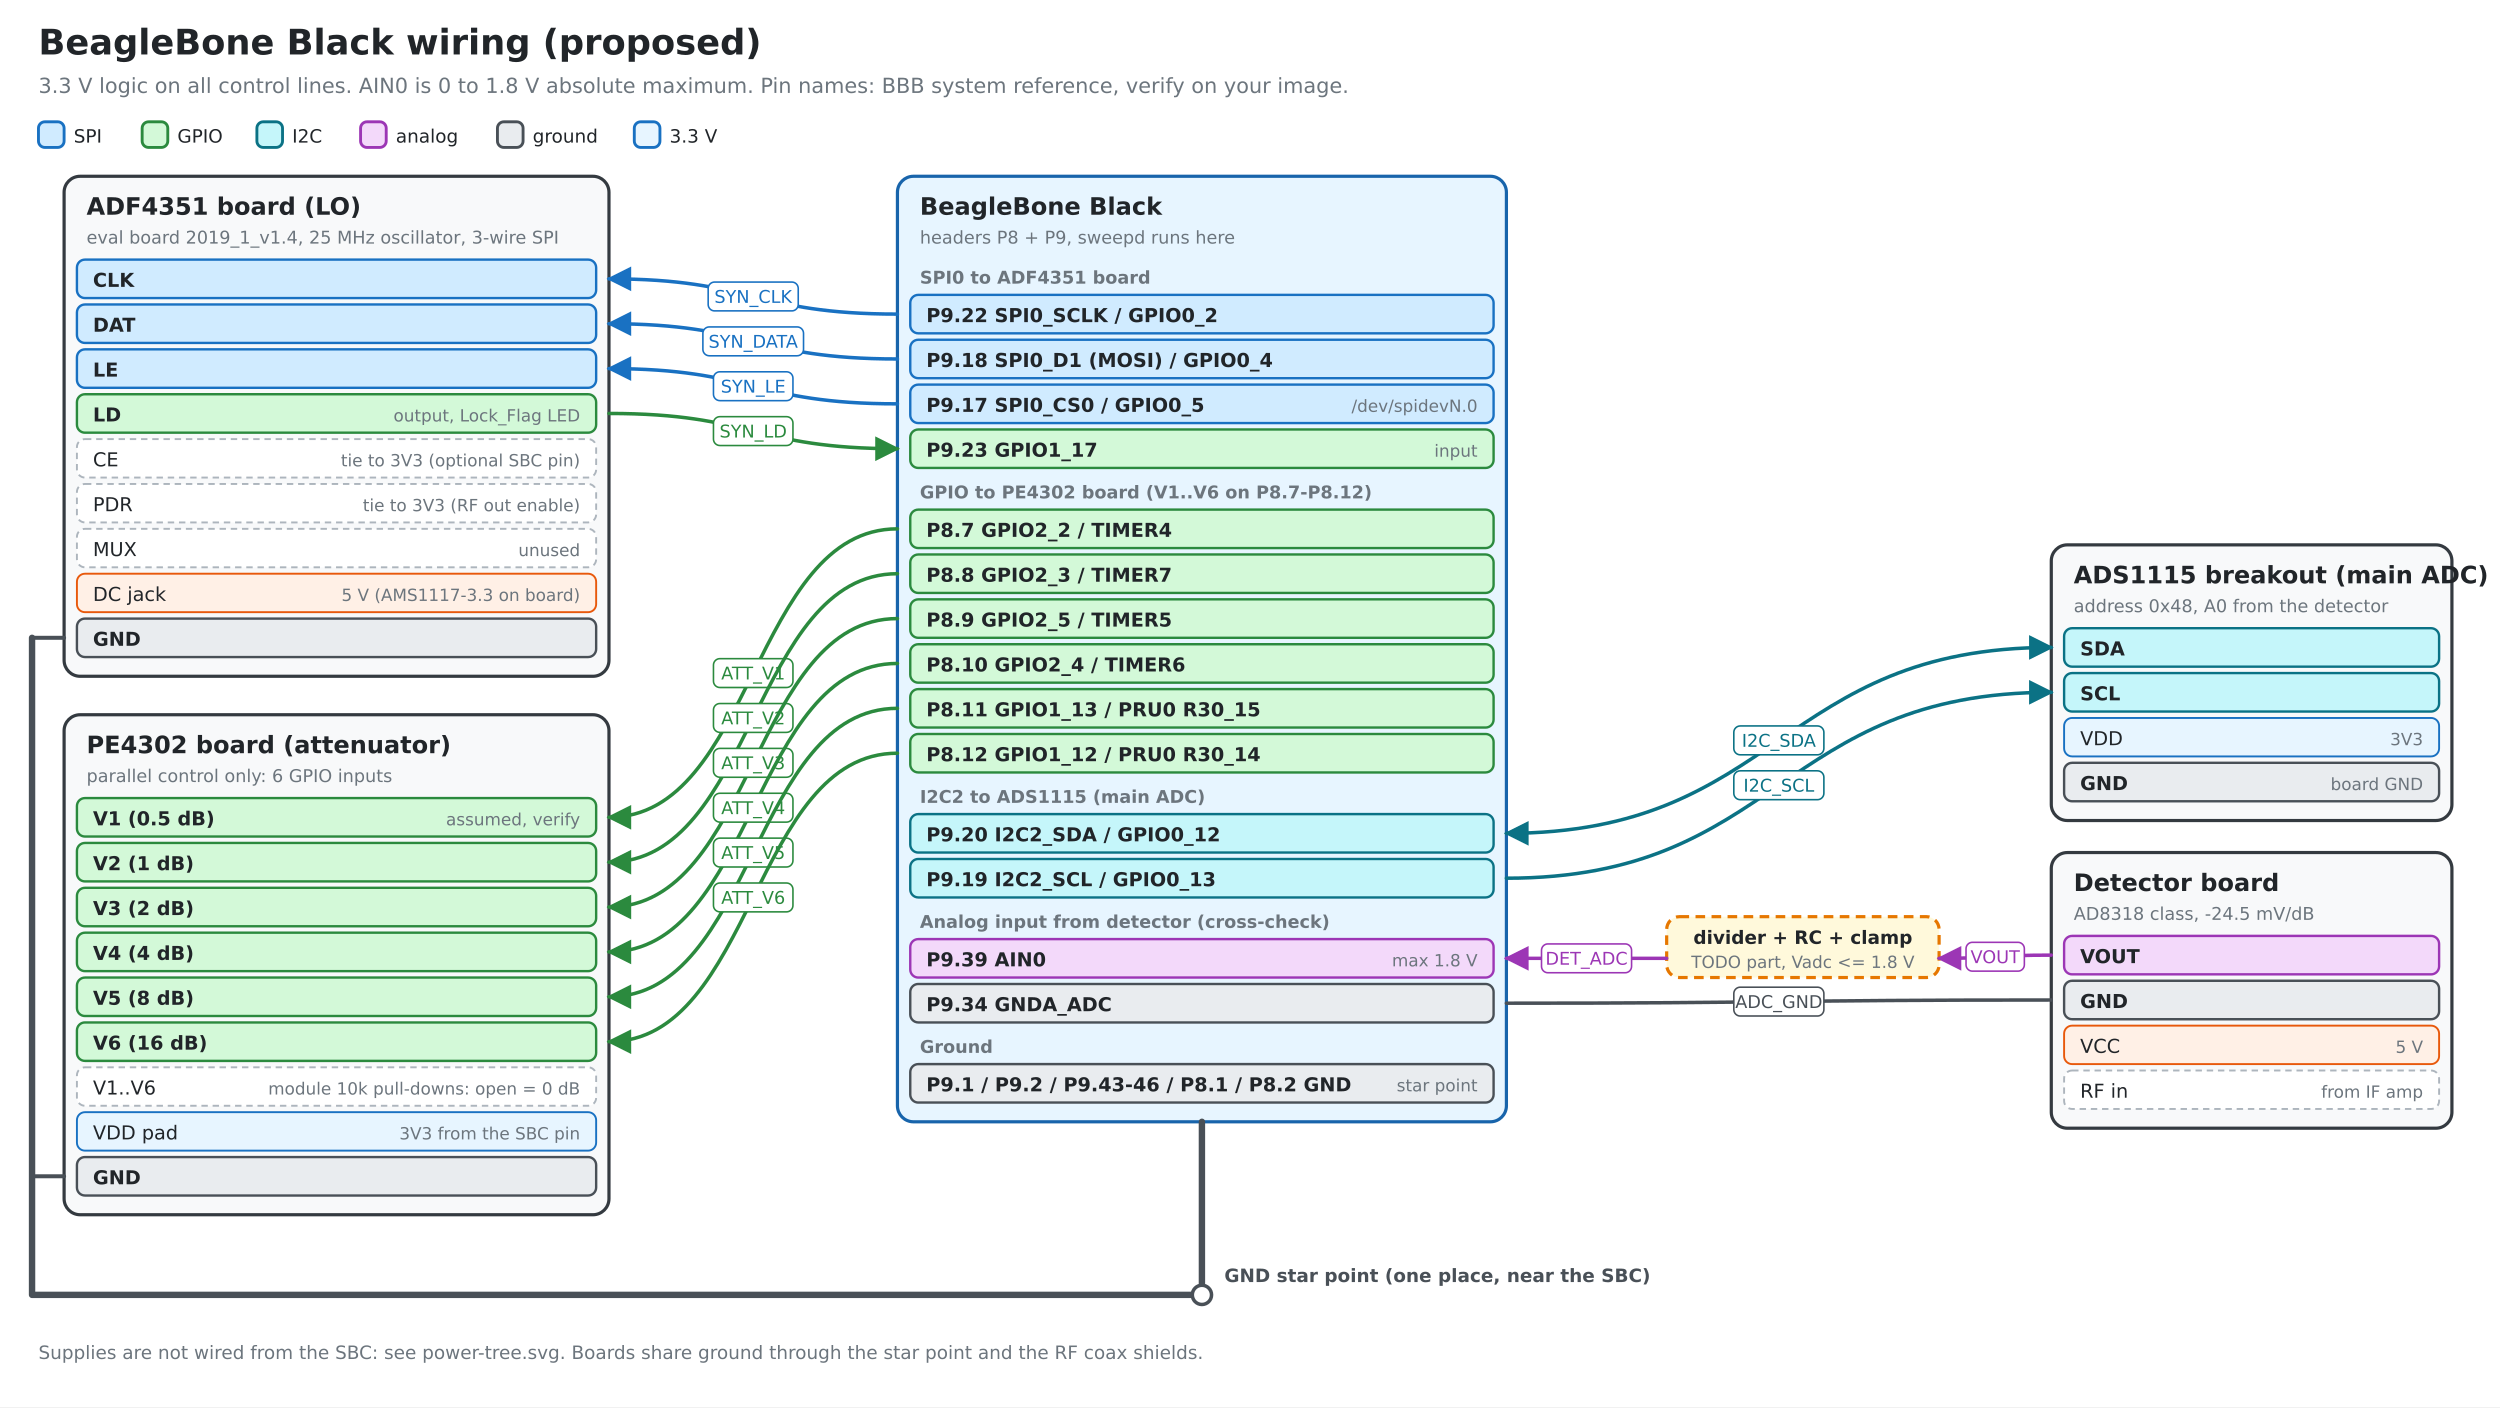
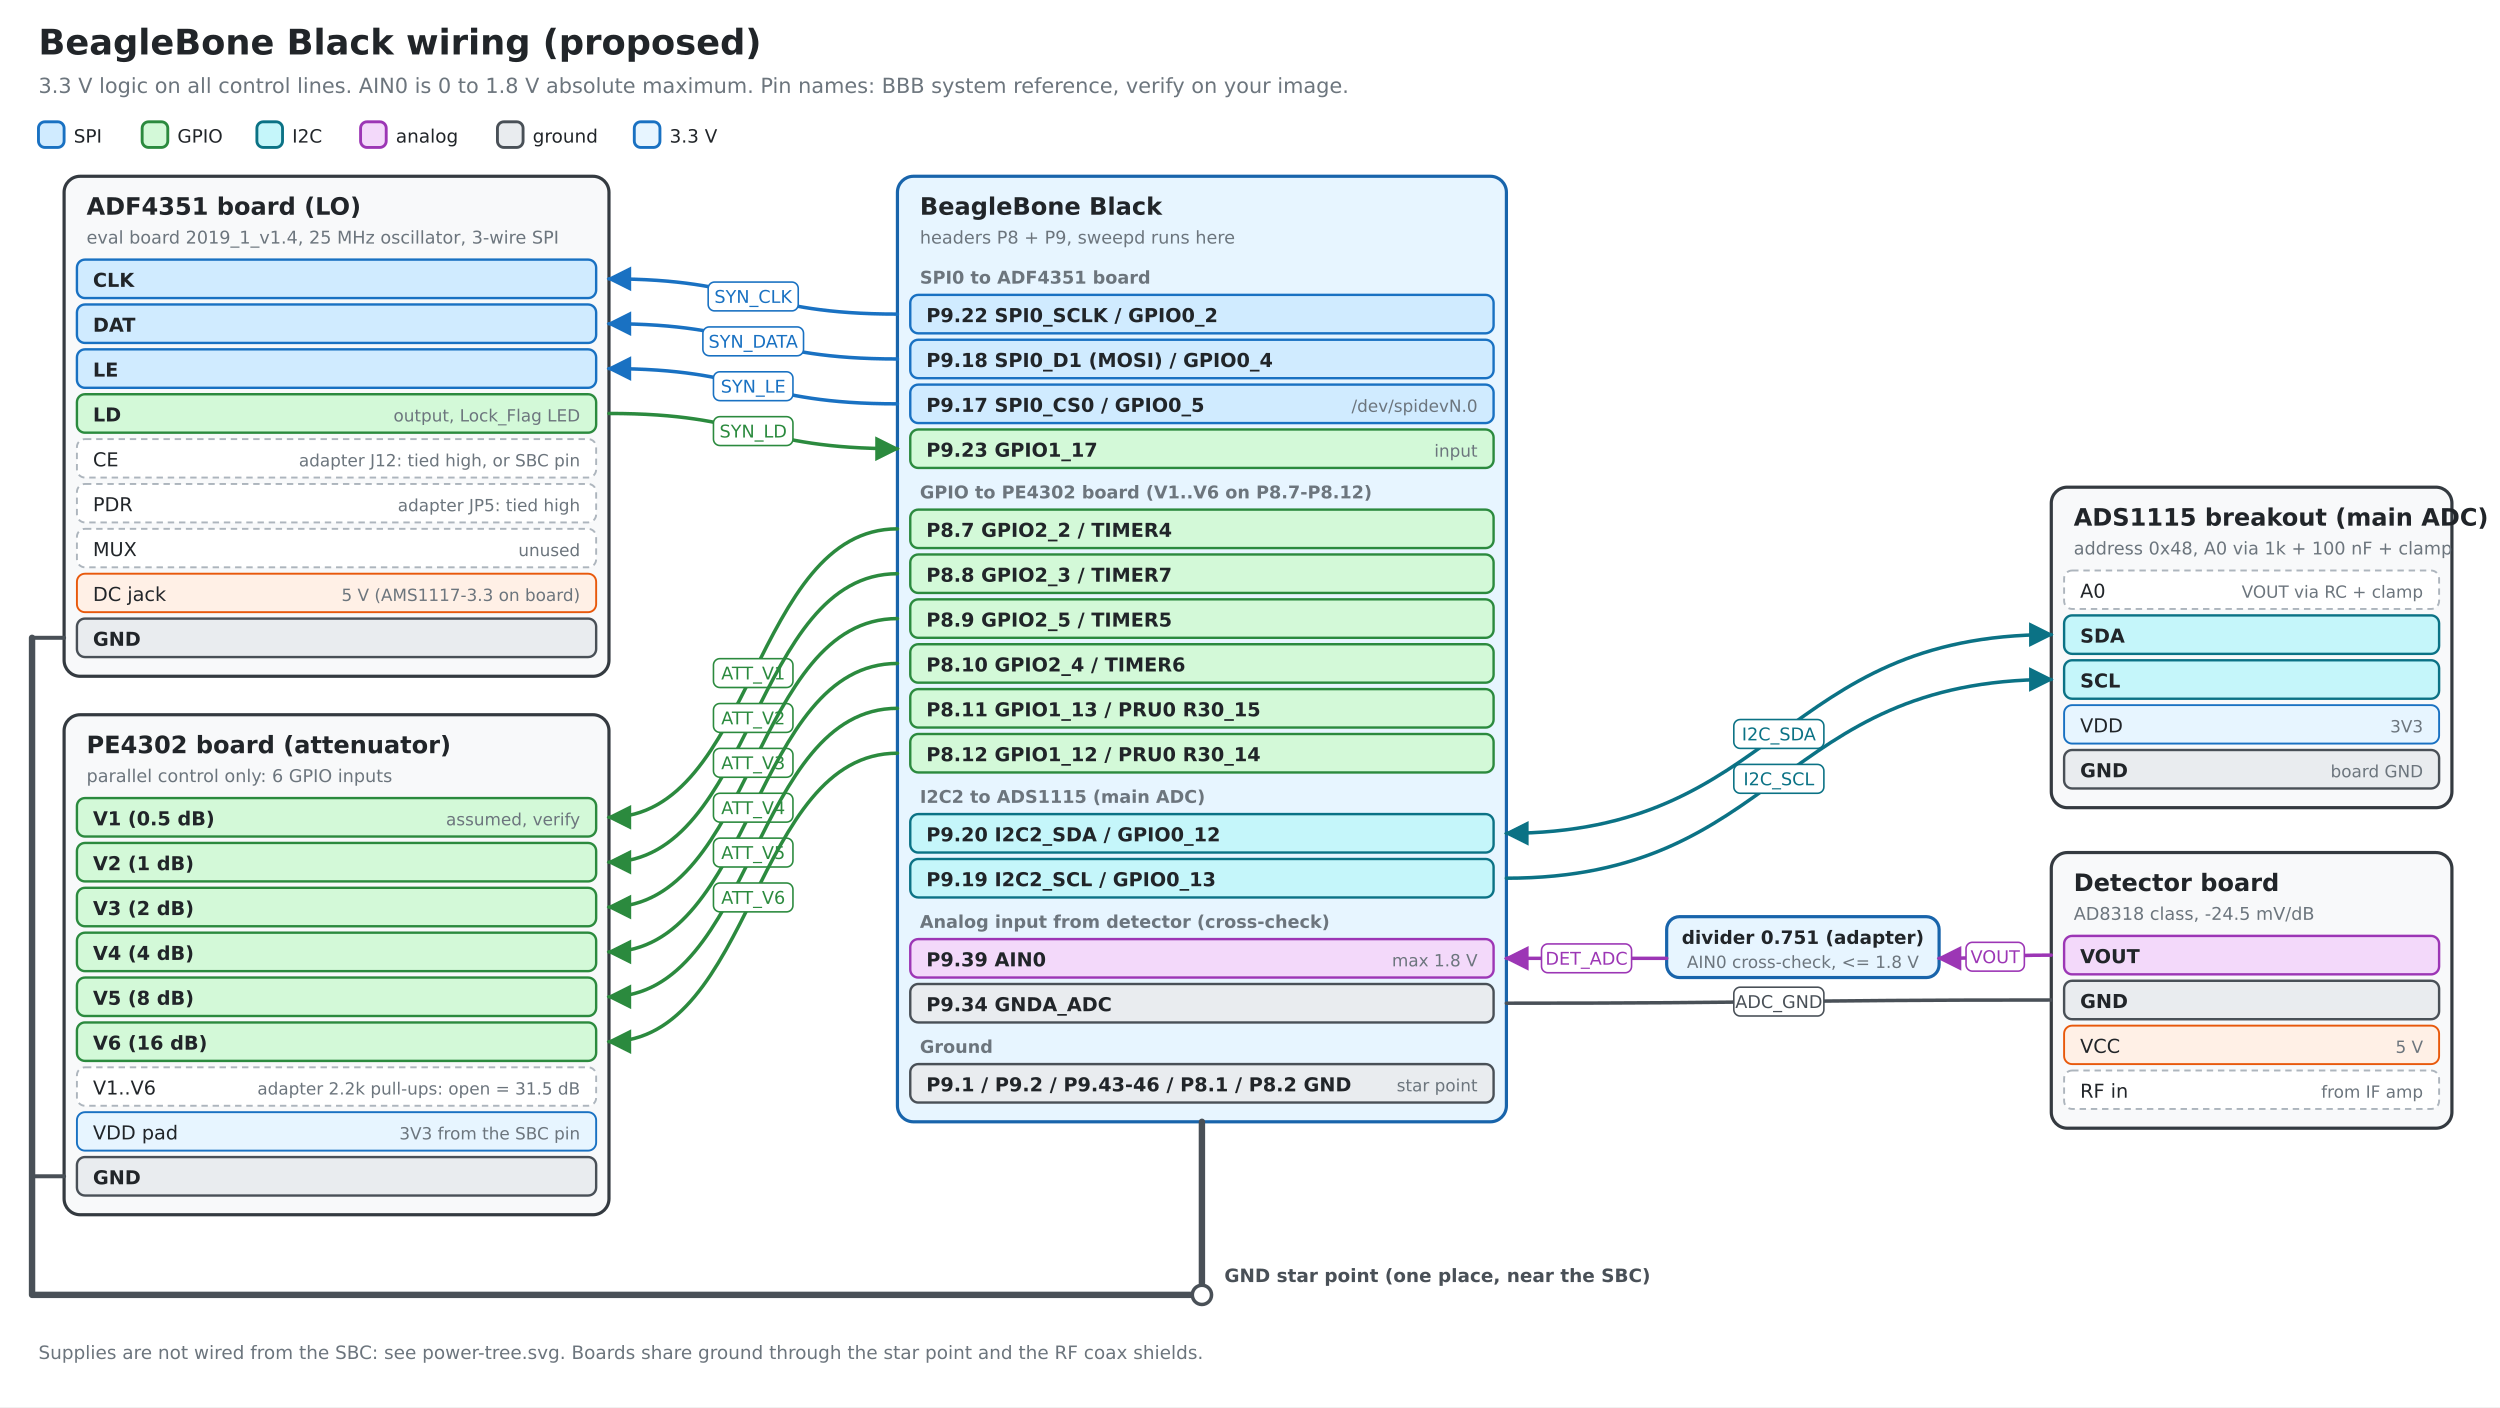
<svg xmlns="http://www.w3.org/2000/svg" width="1560" height="878" viewBox="0 0 1560 878">
  <defs>
    <marker id="a0b7285" viewBox="0 0 10 10" refX="9" refY="5" markerWidth="7" markerHeight="7" orient="auto-start-reverse">
      <path d="M0,0 L10,5 L0,10 z" fill="#0b7285" />
    </marker>
    <marker id="a1971c2" viewBox="0 0 10 10" refX="9" refY="5" markerWidth="7" markerHeight="7" orient="auto-start-reverse">
      <path d="M0,0 L10,5 L0,10 z" fill="#1971c2" />
    </marker>
    <marker id="a2b8a3e" viewBox="0 0 10 10" refX="9" refY="5" markerWidth="7" markerHeight="7" orient="auto-start-reverse">
      <path d="M0,0 L10,5 L0,10 z" fill="#2b8a3e" />
    </marker>
    <marker id="a9c36b5" viewBox="0 0 10 10" refX="9" refY="5" markerWidth="7" markerHeight="7" orient="auto-start-reverse">
      <path d="M0,0 L10,5 L0,10 z" fill="#9c36b5" />
    </marker>
  </defs>
  <rect x="0" y="0" width="1560" height="878" fill="#ffffff" />
  <text x="24.0" y="34.0" font-family="DejaVu Sans, Arial, Helvetica, sans-serif" font-size="22" text-anchor="start" font-weight="bold" fill="#212529">BeagleBone Black wiring (proposed)</text>
  <text x="24.0" y="58.0" font-family="DejaVu Sans, Arial, Helvetica, sans-serif" font-size="13" text-anchor="start" font-weight="normal" fill="#6c757d">3.3 V logic on all control lines. AIN0 is 0 to 1.8 V absolute maximum. Pin names: BBB system reference, verify on your image.</text>
  <rect x="24.0" y="76.0" width="16.0" height="16.0" rx="4" fill="#d0ebff" stroke="#1971c2" stroke-width="1.8" />
  <text x="46.0" y="89.0" font-family="DejaVu Sans, Arial, Helvetica, sans-serif" font-size="11.5" text-anchor="start" font-weight="normal" fill="#212529">SPI</text>
  <rect x="88.7" y="76.0" width="16.0" height="16.0" rx="4" fill="#d3f9d8" stroke="#2b8a3e" stroke-width="1.8" />
  <text x="110.7" y="89.0" font-family="DejaVu Sans, Arial, Helvetica, sans-serif" font-size="11.5" text-anchor="start" font-weight="normal" fill="#212529">GPIO</text>
  <rect x="160.3" y="76.0" width="16.0" height="16.0" rx="4" fill="#c5f6fa" stroke="#0b7285" stroke-width="1.8" />
  <text x="182.3" y="89.0" font-family="DejaVu Sans, Arial, Helvetica, sans-serif" font-size="11.5" text-anchor="start" font-weight="normal" fill="#212529">I2C</text>
  <rect x="225.0" y="76.0" width="16.0" height="16.0" rx="4" fill="#f3d9fa" stroke="#9c36b5" stroke-width="1.8" />
  <text x="247.0" y="89.0" font-family="DejaVu Sans, Arial, Helvetica, sans-serif" font-size="11.5" text-anchor="start" font-weight="normal" fill="#212529">analog</text>
  <rect x="310.4" y="76.0" width="16.0" height="16.0" rx="4" fill="#e9ecef" stroke="#495057" stroke-width="1.8" />
  <text x="332.4" y="89.0" font-family="DejaVu Sans, Arial, Helvetica, sans-serif" font-size="11.5" text-anchor="start" font-weight="normal" fill="#212529">ground</text>
  <rect x="395.8" y="76.0" width="16.0" height="16.0" rx="4" fill="#e7f5ff" stroke="#1971c2" stroke-width="1.8" />
  <text x="417.8" y="89.0" font-family="DejaVu Sans, Arial, Helvetica, sans-serif" font-size="11.5" text-anchor="start" font-weight="normal" fill="#212529">3.3 V</text>
  <rect x="40.0" y="110.0" width="340.0" height="312.0" rx="10" fill="#f8f9fa" stroke="#343a40" stroke-width="2" />
  <text x="54.0" y="134.0" font-family="DejaVu Sans, Arial, Helvetica, sans-serif" font-size="15" text-anchor="start" font-weight="bold" fill="#212529">ADF4351 board (LO)</text>
  <text x="54.0" y="152.0" font-family="DejaVu Sans, Arial, Helvetica, sans-serif" font-size="11" text-anchor="start" font-weight="normal" fill="#6c757d">eval board 2019_1_v1.4, 25 MHz oscillator, 3-wire SPI</text>
  <rect x="48.0" y="162.0" width="324.0" height="24.0" rx="5" fill="#d0ebff" stroke="#1971c2" stroke-width="1.5" />
  <text x="58.0" y="179.0" font-family="DejaVu Sans, Arial, Helvetica, sans-serif" font-size="12" text-anchor="start" font-weight="bold" fill="#212529">CLK</text>
  <rect x="48.0" y="190.0" width="324.0" height="24.0" rx="5" fill="#d0ebff" stroke="#1971c2" stroke-width="1.5" />
  <text x="58.0" y="207.0" font-family="DejaVu Sans, Arial, Helvetica, sans-serif" font-size="12" text-anchor="start" font-weight="bold" fill="#212529">DAT</text>
  <rect x="48.0" y="218.0" width="324.0" height="24.0" rx="5" fill="#d0ebff" stroke="#1971c2" stroke-width="1.5" />
  <text x="58.0" y="235.0" font-family="DejaVu Sans, Arial, Helvetica, sans-serif" font-size="12" text-anchor="start" font-weight="bold" fill="#212529">LE</text>
  <rect x="48.0" y="246.0" width="324.0" height="24.0" rx="5" fill="#d3f9d8" stroke="#2b8a3e" stroke-width="1.5" />
  <text x="58.0" y="263.0" font-family="DejaVu Sans, Arial, Helvetica, sans-serif" font-size="12" text-anchor="start" font-weight="bold" fill="#212529">LD</text>
  <text x="362.0" y="263.0" font-family="DejaVu Sans, Arial, Helvetica, sans-serif" font-size="10.5" text-anchor="end" font-weight="normal" fill="#6c757d">output, Lock_Flag LED</text>
  <rect x="48.0" y="274.0" width="324.0" height="24.0" rx="5" fill="#ffffff" stroke="#adb5bd" stroke-width="1.2" stroke-dasharray="4 3" />
  <text x="58.0" y="291.0" font-family="DejaVu Sans, Arial, Helvetica, sans-serif" font-size="12" text-anchor="start" font-weight="normal" fill="#212529">CE</text>
-   <text x="362.0" y="291.0" font-family="DejaVu Sans, Arial, Helvetica, sans-serif" font-size="10.5" text-anchor="end" font-weight="normal" fill="#6c757d">tie to 3V3 (optional SBC pin)</text>
+   <text x="362.0" y="291.0" font-family="DejaVu Sans, Arial, Helvetica, sans-serif" font-size="10.5" text-anchor="end" font-weight="normal" fill="#6c757d">adapter J12: tied high, or SBC pin</text>
  <rect x="48.0" y="302.0" width="324.0" height="24.0" rx="5" fill="#ffffff" stroke="#adb5bd" stroke-width="1.2" stroke-dasharray="4 3" />
  <text x="58.0" y="319.0" font-family="DejaVu Sans, Arial, Helvetica, sans-serif" font-size="12" text-anchor="start" font-weight="normal" fill="#212529">PDR</text>
-   <text x="362.0" y="319.0" font-family="DejaVu Sans, Arial, Helvetica, sans-serif" font-size="10.5" text-anchor="end" font-weight="normal" fill="#6c757d">tie to 3V3 (RF out enable)</text>
+   <text x="362.0" y="319.0" font-family="DejaVu Sans, Arial, Helvetica, sans-serif" font-size="10.5" text-anchor="end" font-weight="normal" fill="#6c757d">adapter JP5: tied high</text>
  <rect x="48.0" y="330.0" width="324.0" height="24.0" rx="5" fill="#ffffff" stroke="#adb5bd" stroke-width="1.2" stroke-dasharray="4 3" />
  <text x="58.0" y="347.0" font-family="DejaVu Sans, Arial, Helvetica, sans-serif" font-size="12" text-anchor="start" font-weight="normal" fill="#212529">MUX</text>
  <text x="362.0" y="347.0" font-family="DejaVu Sans, Arial, Helvetica, sans-serif" font-size="10.5" text-anchor="end" font-weight="normal" fill="#6c757d">unused</text>
  <rect x="48.0" y="358.0" width="324.0" height="24.0" rx="5" fill="#fff0e6" stroke="#e8590c" stroke-width="1.2" />
  <text x="58.0" y="375.0" font-family="DejaVu Sans, Arial, Helvetica, sans-serif" font-size="12" text-anchor="start" font-weight="normal" fill="#212529">DC jack</text>
  <text x="362.0" y="375.0" font-family="DejaVu Sans, Arial, Helvetica, sans-serif" font-size="10.5" text-anchor="end" font-weight="normal" fill="#6c757d">5 V (AMS1117-3.3 on board)</text>
  <rect x="48.0" y="386.0" width="324.0" height="24.0" rx="5" fill="#e9ecef" stroke="#495057" stroke-width="1.5" />
  <text x="58.0" y="403.0" font-family="DejaVu Sans, Arial, Helvetica, sans-serif" font-size="12" text-anchor="start" font-weight="bold" fill="#212529">GND</text>
  <rect x="40.0" y="446.0" width="340.0" height="312.0" rx="10" fill="#f8f9fa" stroke="#343a40" stroke-width="2" />
  <text x="54.0" y="470.0" font-family="DejaVu Sans, Arial, Helvetica, sans-serif" font-size="15" text-anchor="start" font-weight="bold" fill="#212529">PE4302 board (attenuator)</text>
  <text x="54.0" y="488.0" font-family="DejaVu Sans, Arial, Helvetica, sans-serif" font-size="11" text-anchor="start" font-weight="normal" fill="#6c757d">parallel control only: 6 GPIO inputs</text>
  <rect x="48.0" y="498.0" width="324.0" height="24.0" rx="5" fill="#d3f9d8" stroke="#2b8a3e" stroke-width="1.5" />
  <text x="58.0" y="515.0" font-family="DejaVu Sans, Arial, Helvetica, sans-serif" font-size="12" text-anchor="start" font-weight="bold" fill="#212529">V1  (0.5 dB)</text>
  <text x="362.0" y="515.0" font-family="DejaVu Sans, Arial, Helvetica, sans-serif" font-size="10.5" text-anchor="end" font-weight="normal" fill="#6c757d">assumed, verify</text>
  <rect x="48.0" y="526.0" width="324.0" height="24.0" rx="5" fill="#d3f9d8" stroke="#2b8a3e" stroke-width="1.5" />
  <text x="58.0" y="543.0" font-family="DejaVu Sans, Arial, Helvetica, sans-serif" font-size="12" text-anchor="start" font-weight="bold" fill="#212529">V2  (1 dB)</text>
  <rect x="48.0" y="554.0" width="324.0" height="24.0" rx="5" fill="#d3f9d8" stroke="#2b8a3e" stroke-width="1.5" />
  <text x="58.0" y="571.0" font-family="DejaVu Sans, Arial, Helvetica, sans-serif" font-size="12" text-anchor="start" font-weight="bold" fill="#212529">V3  (2 dB)</text>
  <rect x="48.0" y="582.0" width="324.0" height="24.0" rx="5" fill="#d3f9d8" stroke="#2b8a3e" stroke-width="1.5" />
  <text x="58.0" y="599.0" font-family="DejaVu Sans, Arial, Helvetica, sans-serif" font-size="12" text-anchor="start" font-weight="bold" fill="#212529">V4  (4 dB)</text>
  <rect x="48.0" y="610.0" width="324.0" height="24.0" rx="5" fill="#d3f9d8" stroke="#2b8a3e" stroke-width="1.5" />
  <text x="58.0" y="627.0" font-family="DejaVu Sans, Arial, Helvetica, sans-serif" font-size="12" text-anchor="start" font-weight="bold" fill="#212529">V5  (8 dB)</text>
  <rect x="48.0" y="638.0" width="324.0" height="24.0" rx="5" fill="#d3f9d8" stroke="#2b8a3e" stroke-width="1.5" />
  <text x="58.0" y="655.0" font-family="DejaVu Sans, Arial, Helvetica, sans-serif" font-size="12" text-anchor="start" font-weight="bold" fill="#212529">V6  (16 dB)</text>
  <rect x="48.0" y="666.0" width="324.0" height="24.0" rx="5" fill="#ffffff" stroke="#adb5bd" stroke-width="1.2" stroke-dasharray="4 3" />
  <text x="58.0" y="683.0" font-family="DejaVu Sans, Arial, Helvetica, sans-serif" font-size="12" text-anchor="start" font-weight="normal" fill="#212529">V1..V6</text>
-   <text x="362.0" y="683.0" font-family="DejaVu Sans, Arial, Helvetica, sans-serif" font-size="10.5" text-anchor="end" font-weight="normal" fill="#6c757d">module 10k pull-downs: open = 0 dB</text>
+   <text x="362.0" y="683.0" font-family="DejaVu Sans, Arial, Helvetica, sans-serif" font-size="10.5" text-anchor="end" font-weight="normal" fill="#6c757d">adapter 2.2k pull-ups: open = 31.5 dB</text>
  <rect x="48.0" y="694.0" width="324.0" height="24.0" rx="5" fill="#e7f5ff" stroke="#1971c2" stroke-width="1.2" />
  <text x="58.0" y="711.0" font-family="DejaVu Sans, Arial, Helvetica, sans-serif" font-size="12" text-anchor="start" font-weight="normal" fill="#212529">VDD pad</text>
  <text x="362.0" y="711.0" font-family="DejaVu Sans, Arial, Helvetica, sans-serif" font-size="10.5" text-anchor="end" font-weight="normal" fill="#6c757d">3V3 from the SBC pin</text>
  <rect x="48.0" y="722.0" width="324.0" height="24.0" rx="5" fill="#e9ecef" stroke="#495057" stroke-width="1.5" />
  <text x="58.0" y="739.0" font-family="DejaVu Sans, Arial, Helvetica, sans-serif" font-size="12" text-anchor="start" font-weight="bold" fill="#212529">GND</text>
  <rect x="560.0" y="110.0" width="380.0" height="590.0" rx="10" fill="#e7f5ff" stroke="#1864ab" stroke-width="2" />
  <text x="574.0" y="134.0" font-family="DejaVu Sans, Arial, Helvetica, sans-serif" font-size="15" text-anchor="start" font-weight="bold" fill="#212529">BeagleBone Black</text>
  <text x="574.0" y="152.0" font-family="DejaVu Sans, Arial, Helvetica, sans-serif" font-size="11" text-anchor="start" font-weight="normal" fill="#6c757d">headers P8 + P9, sweepd runs here</text>
  <text x="574.0" y="177.0" font-family="DejaVu Sans, Arial, Helvetica, sans-serif" font-size="11" text-anchor="start" font-weight="bold" fill="#6c757d">SPI0 to ADF4351 board</text>
  <rect x="568.0" y="184.0" width="364.0" height="24.0" rx="5" fill="#d0ebff" stroke="#1971c2" stroke-width="1.5" />
  <text x="578.0" y="201.0" font-family="DejaVu Sans, Arial, Helvetica, sans-serif" font-size="12" text-anchor="start" font-weight="bold" fill="#212529">P9.22  SPI0_SCLK / GPIO0_2</text>
  <rect x="568.0" y="212.0" width="364.0" height="24.0" rx="5" fill="#d0ebff" stroke="#1971c2" stroke-width="1.5" />
  <text x="578.0" y="229.0" font-family="DejaVu Sans, Arial, Helvetica, sans-serif" font-size="12" text-anchor="start" font-weight="bold" fill="#212529">P9.18  SPI0_D1 (MOSI) / GPIO0_4</text>
  <rect x="568.0" y="240.0" width="364.0" height="24.0" rx="5" fill="#d0ebff" stroke="#1971c2" stroke-width="1.5" />
  <text x="578.0" y="257.0" font-family="DejaVu Sans, Arial, Helvetica, sans-serif" font-size="12" text-anchor="start" font-weight="bold" fill="#212529">P9.17  SPI0_CS0 / GPIO0_5</text>
  <text x="922.0" y="257.0" font-family="DejaVu Sans, Arial, Helvetica, sans-serif" font-size="10.5" text-anchor="end" font-weight="normal" fill="#6c757d">/dev/spidevN.0</text>
  <rect x="568.0" y="268.0" width="364.0" height="24.0" rx="5" fill="#d3f9d8" stroke="#2b8a3e" stroke-width="1.5" />
  <text x="578.0" y="285.0" font-family="DejaVu Sans, Arial, Helvetica, sans-serif" font-size="12" text-anchor="start" font-weight="bold" fill="#212529">P9.23  GPIO1_17</text>
  <text x="922.0" y="285.0" font-family="DejaVu Sans, Arial, Helvetica, sans-serif" font-size="10.5" text-anchor="end" font-weight="normal" fill="#6c757d">input</text>
  <text x="574.0" y="311.0" font-family="DejaVu Sans, Arial, Helvetica, sans-serif" font-size="11" text-anchor="start" font-weight="bold" fill="#6c757d">GPIO to PE4302 board (V1..V6 on P8.7-P8.12)</text>
  <rect x="568.0" y="318.0" width="364.0" height="24.0" rx="5" fill="#d3f9d8" stroke="#2b8a3e" stroke-width="1.5" />
  <text x="578.0" y="335.0" font-family="DejaVu Sans, Arial, Helvetica, sans-serif" font-size="12" text-anchor="start" font-weight="bold" fill="#212529">P8.7  GPIO2_2 / TIMER4</text>
  <rect x="568.0" y="346.0" width="364.0" height="24.0" rx="5" fill="#d3f9d8" stroke="#2b8a3e" stroke-width="1.5" />
  <text x="578.0" y="363.0" font-family="DejaVu Sans, Arial, Helvetica, sans-serif" font-size="12" text-anchor="start" font-weight="bold" fill="#212529">P8.8  GPIO2_3 / TIMER7</text>
  <rect x="568.0" y="374.0" width="364.0" height="24.0" rx="5" fill="#d3f9d8" stroke="#2b8a3e" stroke-width="1.5" />
  <text x="578.0" y="391.0" font-family="DejaVu Sans, Arial, Helvetica, sans-serif" font-size="12" text-anchor="start" font-weight="bold" fill="#212529">P8.9  GPIO2_5 / TIMER5</text>
  <rect x="568.0" y="402.0" width="364.0" height="24.0" rx="5" fill="#d3f9d8" stroke="#2b8a3e" stroke-width="1.5" />
  <text x="578.0" y="419.0" font-family="DejaVu Sans, Arial, Helvetica, sans-serif" font-size="12" text-anchor="start" font-weight="bold" fill="#212529">P8.10  GPIO2_4 / TIMER6</text>
  <rect x="568.0" y="430.0" width="364.0" height="24.0" rx="5" fill="#d3f9d8" stroke="#2b8a3e" stroke-width="1.5" />
  <text x="578.0" y="447.0" font-family="DejaVu Sans, Arial, Helvetica, sans-serif" font-size="12" text-anchor="start" font-weight="bold" fill="#212529">P8.11  GPIO1_13 / PRU0 R30_15</text>
  <rect x="568.0" y="458.0" width="364.0" height="24.0" rx="5" fill="#d3f9d8" stroke="#2b8a3e" stroke-width="1.5" />
  <text x="578.0" y="475.0" font-family="DejaVu Sans, Arial, Helvetica, sans-serif" font-size="12" text-anchor="start" font-weight="bold" fill="#212529">P8.12  GPIO1_12 / PRU0 R30_14</text>
  <text x="574.0" y="501.0" font-family="DejaVu Sans, Arial, Helvetica, sans-serif" font-size="11" text-anchor="start" font-weight="bold" fill="#6c757d">I2C2 to ADS1115 (main ADC)</text>
  <rect x="568.0" y="508.0" width="364.0" height="24.0" rx="5" fill="#c5f6fa" stroke="#0b7285" stroke-width="1.5" />
  <text x="578.0" y="525.0" font-family="DejaVu Sans, Arial, Helvetica, sans-serif" font-size="12" text-anchor="start" font-weight="bold" fill="#212529">P9.20  I2C2_SDA / GPIO0_12</text>
  <rect x="568.0" y="536.0" width="364.0" height="24.0" rx="5" fill="#c5f6fa" stroke="#0b7285" stroke-width="1.5" />
  <text x="578.0" y="553.0" font-family="DejaVu Sans, Arial, Helvetica, sans-serif" font-size="12" text-anchor="start" font-weight="bold" fill="#212529">P9.19  I2C2_SCL / GPIO0_13</text>
  <text x="574.0" y="579.0" font-family="DejaVu Sans, Arial, Helvetica, sans-serif" font-size="11" text-anchor="start" font-weight="bold" fill="#6c757d">Analog input from detector (cross-check)</text>
  <rect x="568.0" y="586.0" width="364.0" height="24.0" rx="5" fill="#f3d9fa" stroke="#9c36b5" stroke-width="1.5" />
  <text x="578.0" y="603.0" font-family="DejaVu Sans, Arial, Helvetica, sans-serif" font-size="12" text-anchor="start" font-weight="bold" fill="#212529">P9.39  AIN0</text>
  <text x="922.0" y="603.0" font-family="DejaVu Sans, Arial, Helvetica, sans-serif" font-size="10.5" text-anchor="end" font-weight="normal" fill="#6c757d">max 1.8 V</text>
  <rect x="568.0" y="614.0" width="364.0" height="24.0" rx="5" fill="#e9ecef" stroke="#495057" stroke-width="1.5" />
  <text x="578.0" y="631.0" font-family="DejaVu Sans, Arial, Helvetica, sans-serif" font-size="12" text-anchor="start" font-weight="bold" fill="#212529">P9.34  GNDA_ADC</text>
  <text x="574.0" y="657.0" font-family="DejaVu Sans, Arial, Helvetica, sans-serif" font-size="11" text-anchor="start" font-weight="bold" fill="#6c757d">Ground</text>
  <rect x="568.0" y="664.0" width="364.0" height="24.0" rx="5" fill="#e9ecef" stroke="#495057" stroke-width="1.5" />
  <text x="578.0" y="681.0" font-family="DejaVu Sans, Arial, Helvetica, sans-serif" font-size="12" text-anchor="start" font-weight="bold" fill="#212529">P9.1 / P9.2 / P9.43-46 / P8.1 / P8.2  GND</text>
  <text x="922.0" y="681.0" font-family="DejaVu Sans, Arial, Helvetica, sans-serif" font-size="10.5" text-anchor="end" font-weight="normal" fill="#6c757d">star point</text>
  <path d="M560.0,196.0 C470.0,196.0 470.0,174.0 380.0,174.0" fill="none" stroke="#1971c2" stroke-width="2.2" marker-end="url(#a1971c2)" stroke-linecap="round" stroke-linejoin="round" />
  <rect x="441.9" y="176.0" width="56.2" height="18.0" rx="4" fill="#ffffff" stroke="#1971c2" stroke-width="1" />
  <text x="470.0" y="189.0" font-family="DejaVu Sans, Arial, Helvetica, sans-serif" font-size="11" text-anchor="middle" font-weight="normal" fill="#1971c2">SYN_CLK</text>
  <path d="M560.0,224.0 C470.0,224.0 470.0,202.0 380.0,202.0" fill="none" stroke="#1971c2" stroke-width="2.2" marker-end="url(#a1971c2)" stroke-linecap="round" stroke-linejoin="round" />
  <rect x="438.6" y="204.0" width="62.8" height="18.0" rx="4" fill="#ffffff" stroke="#1971c2" stroke-width="1" />
  <text x="470.0" y="217.0" font-family="DejaVu Sans, Arial, Helvetica, sans-serif" font-size="11" text-anchor="middle" font-weight="normal" fill="#1971c2">SYN_DATA</text>
  <path d="M560.0,252.0 C470.0,252.0 470.0,230.0 380.0,230.0" fill="none" stroke="#1971c2" stroke-width="2.2" marker-end="url(#a1971c2)" stroke-linecap="round" stroke-linejoin="round" />
  <rect x="445.2" y="232.0" width="49.6" height="18.0" rx="4" fill="#ffffff" stroke="#1971c2" stroke-width="1" />
  <text x="470.0" y="245.0" font-family="DejaVu Sans, Arial, Helvetica, sans-serif" font-size="11" text-anchor="middle" font-weight="normal" fill="#1971c2">SYN_LE</text>
  <path d="M380.0,258.0 C470.0,258.0 470.0,280.0 560.0,280.0" fill="none" stroke="#2b8a3e" stroke-width="2.2" marker-end="url(#a2b8a3e)" stroke-linecap="round" stroke-linejoin="round" />
  <rect x="445.2" y="260.0" width="49.6" height="18.0" rx="4" fill="#ffffff" stroke="#2b8a3e" stroke-width="1" />
  <text x="470.0" y="273.0" font-family="DejaVu Sans, Arial, Helvetica, sans-serif" font-size="11" text-anchor="middle" font-weight="normal" fill="#2b8a3e">SYN_LD</text>
  <path d="M560.0,330.0 C470.0,330.0 470.0,510.0 380.0,510.0" fill="none" stroke="#2b8a3e" stroke-width="2.2" marker-end="url(#a2b8a3e)" stroke-linecap="round" stroke-linejoin="round" />
  <rect x="445.2" y="411.0" width="49.6" height="18.0" rx="4" fill="#ffffff" stroke="#2b8a3e" stroke-width="1" />
  <text x="470.0" y="424.0" font-family="DejaVu Sans, Arial, Helvetica, sans-serif" font-size="11" text-anchor="middle" font-weight="normal" fill="#2b8a3e">ATT_V1</text>
  <path d="M560.0,358.0 C470.0,358.0 470.0,538.0 380.0,538.0" fill="none" stroke="#2b8a3e" stroke-width="2.2" marker-end="url(#a2b8a3e)" stroke-linecap="round" stroke-linejoin="round" />
  <rect x="445.2" y="439.0" width="49.6" height="18.0" rx="4" fill="#ffffff" stroke="#2b8a3e" stroke-width="1" />
  <text x="470.0" y="452.0" font-family="DejaVu Sans, Arial, Helvetica, sans-serif" font-size="11" text-anchor="middle" font-weight="normal" fill="#2b8a3e">ATT_V2</text>
  <path d="M560.0,386.0 C470.0,386.0 470.0,566.0 380.0,566.0" fill="none" stroke="#2b8a3e" stroke-width="2.2" marker-end="url(#a2b8a3e)" stroke-linecap="round" stroke-linejoin="round" />
  <rect x="445.2" y="467.0" width="49.6" height="18.0" rx="4" fill="#ffffff" stroke="#2b8a3e" stroke-width="1" />
  <text x="470.0" y="480.0" font-family="DejaVu Sans, Arial, Helvetica, sans-serif" font-size="11" text-anchor="middle" font-weight="normal" fill="#2b8a3e">ATT_V3</text>
  <path d="M560.0,414.0 C470.0,414.0 470.0,594.0 380.0,594.0" fill="none" stroke="#2b8a3e" stroke-width="2.2" marker-end="url(#a2b8a3e)" stroke-linecap="round" stroke-linejoin="round" />
  <rect x="445.2" y="495.0" width="49.6" height="18.0" rx="4" fill="#ffffff" stroke="#2b8a3e" stroke-width="1" />
  <text x="470.0" y="508.0" font-family="DejaVu Sans, Arial, Helvetica, sans-serif" font-size="11" text-anchor="middle" font-weight="normal" fill="#2b8a3e">ATT_V4</text>
  <path d="M560.0,442.0 C470.0,442.0 470.0,622.0 380.0,622.0" fill="none" stroke="#2b8a3e" stroke-width="2.2" marker-end="url(#a2b8a3e)" stroke-linecap="round" stroke-linejoin="round" />
  <rect x="445.2" y="523.0" width="49.6" height="18.0" rx="4" fill="#ffffff" stroke="#2b8a3e" stroke-width="1" />
  <text x="470.0" y="536.0" font-family="DejaVu Sans, Arial, Helvetica, sans-serif" font-size="11" text-anchor="middle" font-weight="normal" fill="#2b8a3e">ATT_V5</text>
  <path d="M560.0,470.0 C470.0,470.0 470.0,650.0 380.0,650.0" fill="none" stroke="#2b8a3e" stroke-width="2.2" marker-end="url(#a2b8a3e)" stroke-linecap="round" stroke-linejoin="round" />
  <rect x="445.2" y="551.0" width="49.6" height="18.0" rx="4" fill="#ffffff" stroke="#2b8a3e" stroke-width="1" />
  <text x="470.0" y="564.0" font-family="DejaVu Sans, Arial, Helvetica, sans-serif" font-size="11" text-anchor="middle" font-weight="normal" fill="#2b8a3e">ATT_V6</text>
-   <rect x="1040.0" y="572.0" width="170.0" height="38.0" rx="8" fill="#fff9db" stroke="#e67700" stroke-width="2" stroke-dasharray="6 4" />
-   <text x="1125.0" y="589.0" font-family="DejaVu Sans, Arial, Helvetica, sans-serif" font-size="11.5" text-anchor="middle" font-weight="bold" fill="#212529">divider + RC + clamp</text>
-   <text x="1125.0" y="604.0" font-family="DejaVu Sans, Arial, Helvetica, sans-serif" font-size="10.5" text-anchor="middle" font-weight="normal" fill="#6c757d">TODO part, Vadc &lt;= 1.8 V</text>
+   <rect x="1040.0" y="572.0" width="170.0" height="38.0" rx="8" fill="#e7f5ff" stroke="#1864ab" stroke-width="2" />
+   <text x="1125.0" y="589.0" font-family="DejaVu Sans, Arial, Helvetica, sans-serif" font-size="11.5" text-anchor="middle" font-weight="bold" fill="#212529">divider 0.751 (adapter)</text>
+   <text x="1125.0" y="604.0" font-family="DejaVu Sans, Arial, Helvetica, sans-serif" font-size="10.5" text-anchor="middle" font-weight="normal" fill="#6c757d">AIN0 cross-check, &lt;= 1.8 V</text>
  <rect x="1280.0" y="532.0" width="250.0" height="172.0" rx="10" fill="#f8f9fa" stroke="#343a40" stroke-width="2" />
  <text x="1294.0" y="556.0" font-family="DejaVu Sans, Arial, Helvetica, sans-serif" font-size="15" text-anchor="start" font-weight="bold" fill="#212529">Detector board</text>
  <text x="1294.0" y="574.0" font-family="DejaVu Sans, Arial, Helvetica, sans-serif" font-size="11" text-anchor="start" font-weight="normal" fill="#6c757d">AD8318 class, -24.5 mV/dB</text>
  <rect x="1288.0" y="584.0" width="234.0" height="24.0" rx="5" fill="#f3d9fa" stroke="#9c36b5" stroke-width="1.5" />
  <text x="1298.0" y="601.0" font-family="DejaVu Sans, Arial, Helvetica, sans-serif" font-size="12" text-anchor="start" font-weight="bold" fill="#212529">VOUT</text>
  <rect x="1288.0" y="612.0" width="234.0" height="24.0" rx="5" fill="#e9ecef" stroke="#495057" stroke-width="1.5" />
  <text x="1298.0" y="629.0" font-family="DejaVu Sans, Arial, Helvetica, sans-serif" font-size="12" text-anchor="start" font-weight="bold" fill="#212529">GND</text>
  <rect x="1288.0" y="640.0" width="234.0" height="24.0" rx="5" fill="#fff0e6" stroke="#e8590c" stroke-width="1.2" />
  <text x="1298.0" y="657.0" font-family="DejaVu Sans, Arial, Helvetica, sans-serif" font-size="12" text-anchor="start" font-weight="normal" fill="#212529">VCC</text>
  <text x="1512.0" y="657.0" font-family="DejaVu Sans, Arial, Helvetica, sans-serif" font-size="10.5" text-anchor="end" font-weight="normal" fill="#6c757d">5 V</text>
  <rect x="1288.0" y="668.0" width="234.0" height="24.0" rx="5" fill="#ffffff" stroke="#adb5bd" stroke-width="1.2" stroke-dasharray="4 3" />
  <text x="1298.0" y="685.0" font-family="DejaVu Sans, Arial, Helvetica, sans-serif" font-size="12" text-anchor="start" font-weight="normal" fill="#212529">RF in</text>
  <text x="1512.0" y="685.0" font-family="DejaVu Sans, Arial, Helvetica, sans-serif" font-size="10.5" text-anchor="end" font-weight="normal" fill="#6c757d">from IF amp</text>
-   <rect x="1280.0" y="340.0" width="250.0" height="172.0" rx="10" fill="#f8f9fa" stroke="#343a40" stroke-width="2" />
-   <text x="1294.0" y="364.0" font-family="DejaVu Sans, Arial, Helvetica, sans-serif" font-size="15" text-anchor="start" font-weight="bold" fill="#212529">ADS1115 breakout (main ADC)</text>
-   <text x="1294.0" y="382.0" font-family="DejaVu Sans, Arial, Helvetica, sans-serif" font-size="11" text-anchor="start" font-weight="normal" fill="#6c757d">address 0x48, A0 from the detector</text>
-   <rect x="1288.0" y="392.0" width="234.0" height="24.0" rx="5" fill="#c5f6fa" stroke="#0b7285" stroke-width="1.5" />
-   <text x="1298.0" y="409.0" font-family="DejaVu Sans, Arial, Helvetica, sans-serif" font-size="12" text-anchor="start" font-weight="bold" fill="#212529">SDA</text>
-   <rect x="1288.0" y="420.0" width="234.0" height="24.0" rx="5" fill="#c5f6fa" stroke="#0b7285" stroke-width="1.5" />
-   <text x="1298.0" y="437.0" font-family="DejaVu Sans, Arial, Helvetica, sans-serif" font-size="12" text-anchor="start" font-weight="bold" fill="#212529">SCL</text>
-   <rect x="1288.0" y="448.0" width="234.0" height="24.0" rx="5" fill="#e7f5ff" stroke="#1971c2" stroke-width="1.2" />
-   <text x="1298.0" y="465.0" font-family="DejaVu Sans, Arial, Helvetica, sans-serif" font-size="12" text-anchor="start" font-weight="normal" fill="#212529">VDD</text>
-   <text x="1512.0" y="465.0" font-family="DejaVu Sans, Arial, Helvetica, sans-serif" font-size="10.5" text-anchor="end" font-weight="normal" fill="#6c757d">3V3</text>
-   <rect x="1288.0" y="476.0" width="234.0" height="24.0" rx="5" fill="#e9ecef" stroke="#495057" stroke-width="1.5" />
-   <text x="1298.0" y="493.0" font-family="DejaVu Sans, Arial, Helvetica, sans-serif" font-size="12" text-anchor="start" font-weight="bold" fill="#212529">GND</text>
-   <text x="1512.0" y="493.0" font-family="DejaVu Sans, Arial, Helvetica, sans-serif" font-size="10.5" text-anchor="end" font-weight="normal" fill="#6c757d">board GND</text>
-   <path d="M940.0,520.0 C1110.0,520.0 1110.0,404.0 1280.0,404.0" fill="none" stroke="#0b7285" stroke-width="2.2" marker-end="url(#a0b7285)" marker-start="url(#a0b7285)" stroke-linecap="round" stroke-linejoin="round" />
-   <rect x="1081.9" y="453.0" width="56.2" height="18.0" rx="4" fill="#ffffff" stroke="#0b7285" stroke-width="1" />
-   <text x="1110.0" y="466.0" font-family="DejaVu Sans, Arial, Helvetica, sans-serif" font-size="11" text-anchor="middle" font-weight="normal" fill="#0b7285">I2C_SDA</text>
-   <path d="M940.0,548.0 C1110.0,548.0 1110.0,432.0 1280.0,432.0" fill="none" stroke="#0b7285" stroke-width="2.2" marker-end="url(#a0b7285)" stroke-linecap="round" stroke-linejoin="round" />
-   <rect x="1081.9" y="481.0" width="56.2" height="18.0" rx="4" fill="#ffffff" stroke="#0b7285" stroke-width="1" />
-   <text x="1110.0" y="494.0" font-family="DejaVu Sans, Arial, Helvetica, sans-serif" font-size="11" text-anchor="middle" font-weight="normal" fill="#0b7285">I2C_SCL</text>
+   <rect x="1280.0" y="304.0" width="250.0" height="200.0" rx="10" fill="#f8f9fa" stroke="#343a40" stroke-width="2" />
+   <text x="1294.0" y="328.0" font-family="DejaVu Sans, Arial, Helvetica, sans-serif" font-size="15" text-anchor="start" font-weight="bold" fill="#212529">ADS1115 breakout (main ADC)</text>
+   <text x="1294.0" y="346.0" font-family="DejaVu Sans, Arial, Helvetica, sans-serif" font-size="11" text-anchor="start" font-weight="normal" fill="#6c757d">address 0x48, A0 via 1k + 100 nF + clamp</text>
+   <rect x="1288.0" y="356.0" width="234.0" height="24.0" rx="5" fill="#ffffff" stroke="#adb5bd" stroke-width="1.2" stroke-dasharray="4 3" />
+   <text x="1298.0" y="373.0" font-family="DejaVu Sans, Arial, Helvetica, sans-serif" font-size="12" text-anchor="start" font-weight="normal" fill="#212529">A0</text>
+   <text x="1512.0" y="373.0" font-family="DejaVu Sans, Arial, Helvetica, sans-serif" font-size="10.5" text-anchor="end" font-weight="normal" fill="#6c757d">VOUT via RC + clamp</text>
+   <rect x="1288.0" y="384.0" width="234.0" height="24.0" rx="5" fill="#c5f6fa" stroke="#0b7285" stroke-width="1.5" />
+   <text x="1298.0" y="401.0" font-family="DejaVu Sans, Arial, Helvetica, sans-serif" font-size="12" text-anchor="start" font-weight="bold" fill="#212529">SDA</text>
+   <rect x="1288.0" y="412.0" width="234.0" height="24.0" rx="5" fill="#c5f6fa" stroke="#0b7285" stroke-width="1.5" />
+   <text x="1298.0" y="429.0" font-family="DejaVu Sans, Arial, Helvetica, sans-serif" font-size="12" text-anchor="start" font-weight="bold" fill="#212529">SCL</text>
+   <rect x="1288.0" y="440.0" width="234.0" height="24.0" rx="5" fill="#e7f5ff" stroke="#1971c2" stroke-width="1.2" />
+   <text x="1298.0" y="457.0" font-family="DejaVu Sans, Arial, Helvetica, sans-serif" font-size="12" text-anchor="start" font-weight="normal" fill="#212529">VDD</text>
+   <text x="1512.0" y="457.0" font-family="DejaVu Sans, Arial, Helvetica, sans-serif" font-size="10.5" text-anchor="end" font-weight="normal" fill="#6c757d">3V3</text>
+   <rect x="1288.0" y="468.0" width="234.0" height="24.0" rx="5" fill="#e9ecef" stroke="#495057" stroke-width="1.5" />
+   <text x="1298.0" y="485.0" font-family="DejaVu Sans, Arial, Helvetica, sans-serif" font-size="12" text-anchor="start" font-weight="bold" fill="#212529">GND</text>
+   <text x="1512.0" y="485.0" font-family="DejaVu Sans, Arial, Helvetica, sans-serif" font-size="10.5" text-anchor="end" font-weight="normal" fill="#6c757d">board GND</text>
+   <path d="M940.0,520.0 C1110.0,520.0 1110.0,396.0 1280.0,396.0" fill="none" stroke="#0b7285" stroke-width="2.2" marker-end="url(#a0b7285)" marker-start="url(#a0b7285)" stroke-linecap="round" stroke-linejoin="round" />
+   <rect x="1081.9" y="449.0" width="56.2" height="18.0" rx="4" fill="#ffffff" stroke="#0b7285" stroke-width="1" />
+   <text x="1110.0" y="462.0" font-family="DejaVu Sans, Arial, Helvetica, sans-serif" font-size="11" text-anchor="middle" font-weight="normal" fill="#0b7285">I2C_SDA</text>
+   <path d="M940.0,548.0 C1110.0,548.0 1110.0,424.0 1280.0,424.0" fill="none" stroke="#0b7285" stroke-width="2.2" marker-end="url(#a0b7285)" stroke-linecap="round" stroke-linejoin="round" />
+   <rect x="1081.9" y="477.0" width="56.2" height="18.0" rx="4" fill="#ffffff" stroke="#0b7285" stroke-width="1" />
+   <text x="1110.0" y="490.0" font-family="DejaVu Sans, Arial, Helvetica, sans-serif" font-size="11" text-anchor="middle" font-weight="normal" fill="#0b7285">I2C_SCL</text>
  <path d="M1280.0,596.0 C1245.0,596.0 1245.0,598.0 1210.0,598.0" fill="none" stroke="#9c36b5" stroke-width="2.2" marker-end="url(#a9c36b5)" stroke-linecap="round" stroke-linejoin="round" />
  <rect x="1226.8" y="588.0" width="36.4" height="18.0" rx="4" fill="#ffffff" stroke="#9c36b5" stroke-width="1" />
  <text x="1245.0" y="601.0" font-family="DejaVu Sans, Arial, Helvetica, sans-serif" font-size="11" text-anchor="middle" font-weight="normal" fill="#9c36b5">VOUT</text>
  <path d="M1040.0,598.0 C990.0,598.0 990.0,598.0 940.0,598.0" fill="none" stroke="#9c36b5" stroke-width="2.2" marker-end="url(#a9c36b5)" stroke-linecap="round" stroke-linejoin="round" />
  <rect x="961.9" y="589.0" width="56.2" height="18.0" rx="4" fill="#ffffff" stroke="#9c36b5" stroke-width="1" />
  <text x="990.0" y="602.0" font-family="DejaVu Sans, Arial, Helvetica, sans-serif" font-size="11" text-anchor="middle" font-weight="normal" fill="#9c36b5">DET_ADC</text>
  <path d="M940.0,626.0 C1110.0,626.0 1110.0,624.0 1280.0,624.0" fill="none" stroke="#495057" stroke-width="2.2" stroke-linecap="round" stroke-linejoin="round" />
  <rect x="1081.9" y="616.0" width="56.2" height="18.0" rx="4" fill="#ffffff" stroke="#495057" stroke-width="1" />
  <text x="1110.0" y="629.0" font-family="DejaVu Sans, Arial, Helvetica, sans-serif" font-size="11" text-anchor="middle" font-weight="normal" fill="#495057">ADC_GND</text>
  <path d="M40.0,398.0 L20,398.0" fill="none" stroke="#495057" stroke-width="2.5" stroke-linecap="round" stroke-linejoin="round" />
  <path d="M40.0,734.0 L20,734.0" fill="none" stroke="#495057" stroke-width="2.5" stroke-linecap="round" stroke-linejoin="round" />
  <path d="M20,398.0 L20,808 L750.0,808" fill="none" stroke="#495057" stroke-width="4" stroke-linecap="round" stroke-linejoin="round" />
  <path d="M750.0,700.0 L750.0,808" fill="none" stroke="#495057" stroke-width="4" stroke-linecap="round" stroke-linejoin="round" />
  <circle cx="750.0" cy="808.0" r="6" fill="#fff" stroke="#495057" stroke-width="2.2" />
  <text x="764.0" y="800.0" font-family="DejaVu Sans, Arial, Helvetica, sans-serif" font-size="11.5" text-anchor="start" font-weight="bold" fill="#495057">GND star point (one place, near the SBC)</text>
  <text x="24.0" y="848.0" font-family="DejaVu Sans, Arial, Helvetica, sans-serif" font-size="11.5" text-anchor="start" font-weight="normal" fill="#6c757d">Supplies are not wired from the SBC: see power-tree.svg. Boards share ground through the star point and the RF coax shields.</text>
</svg>
